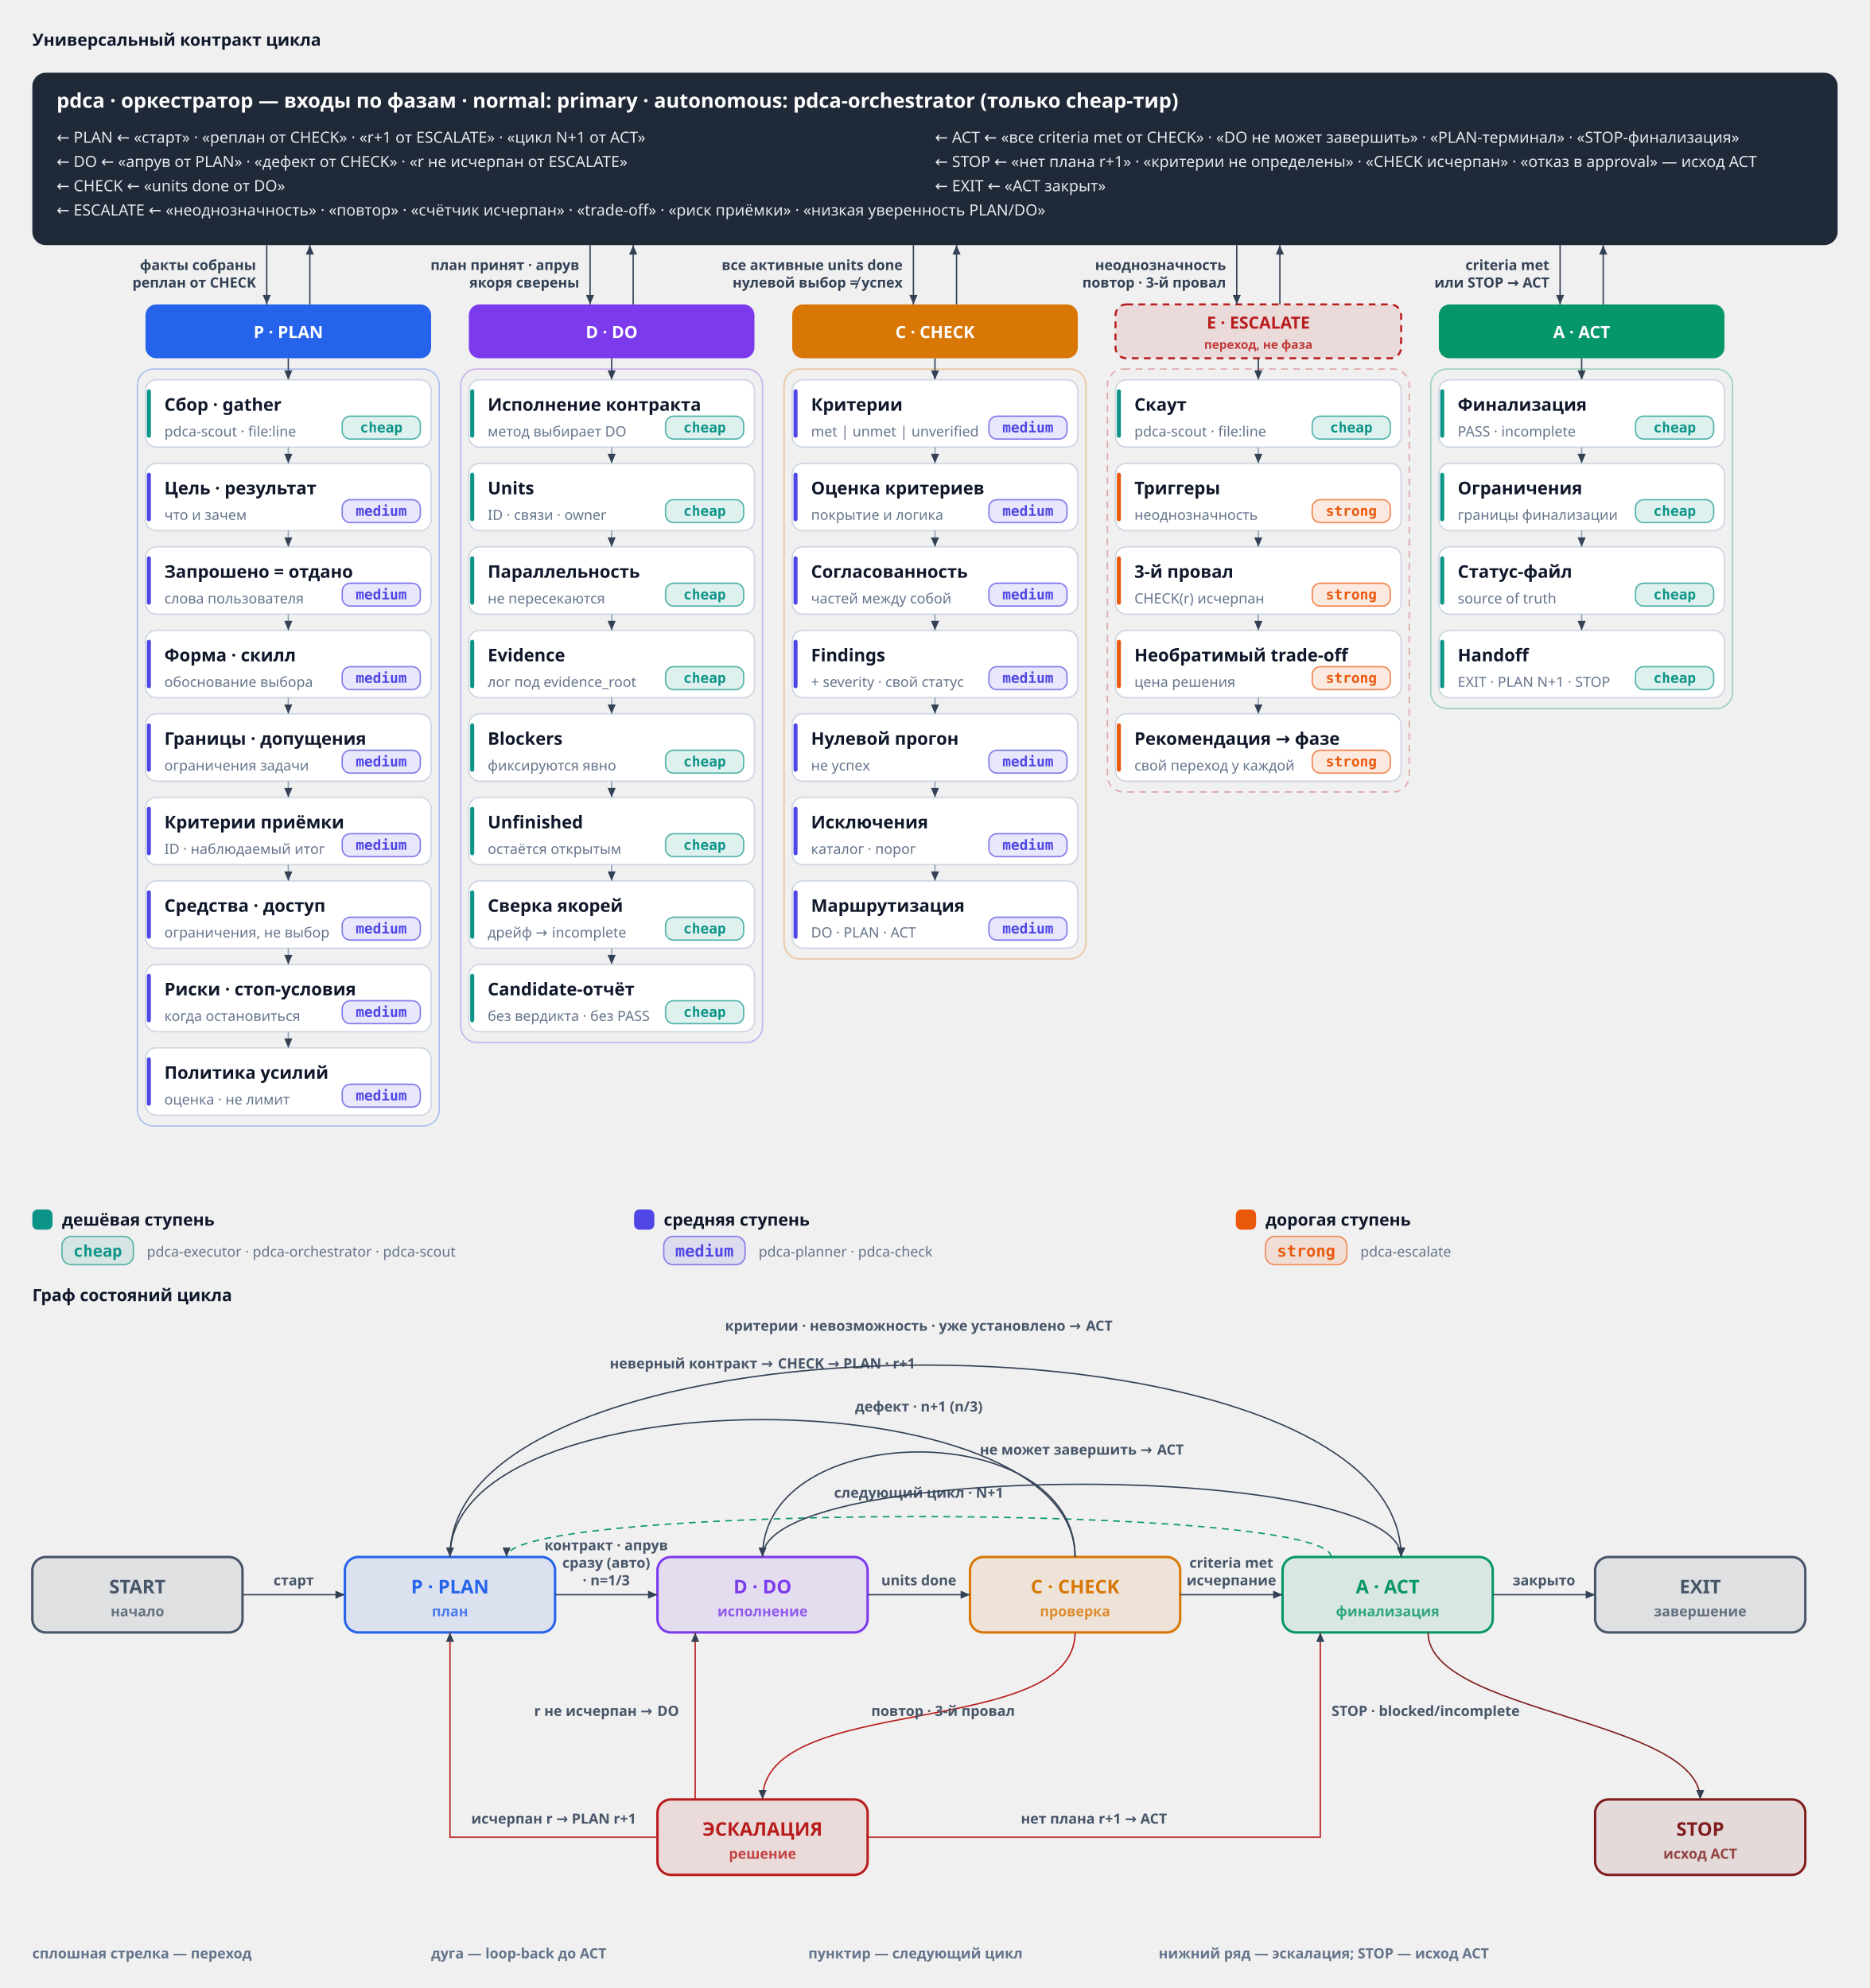
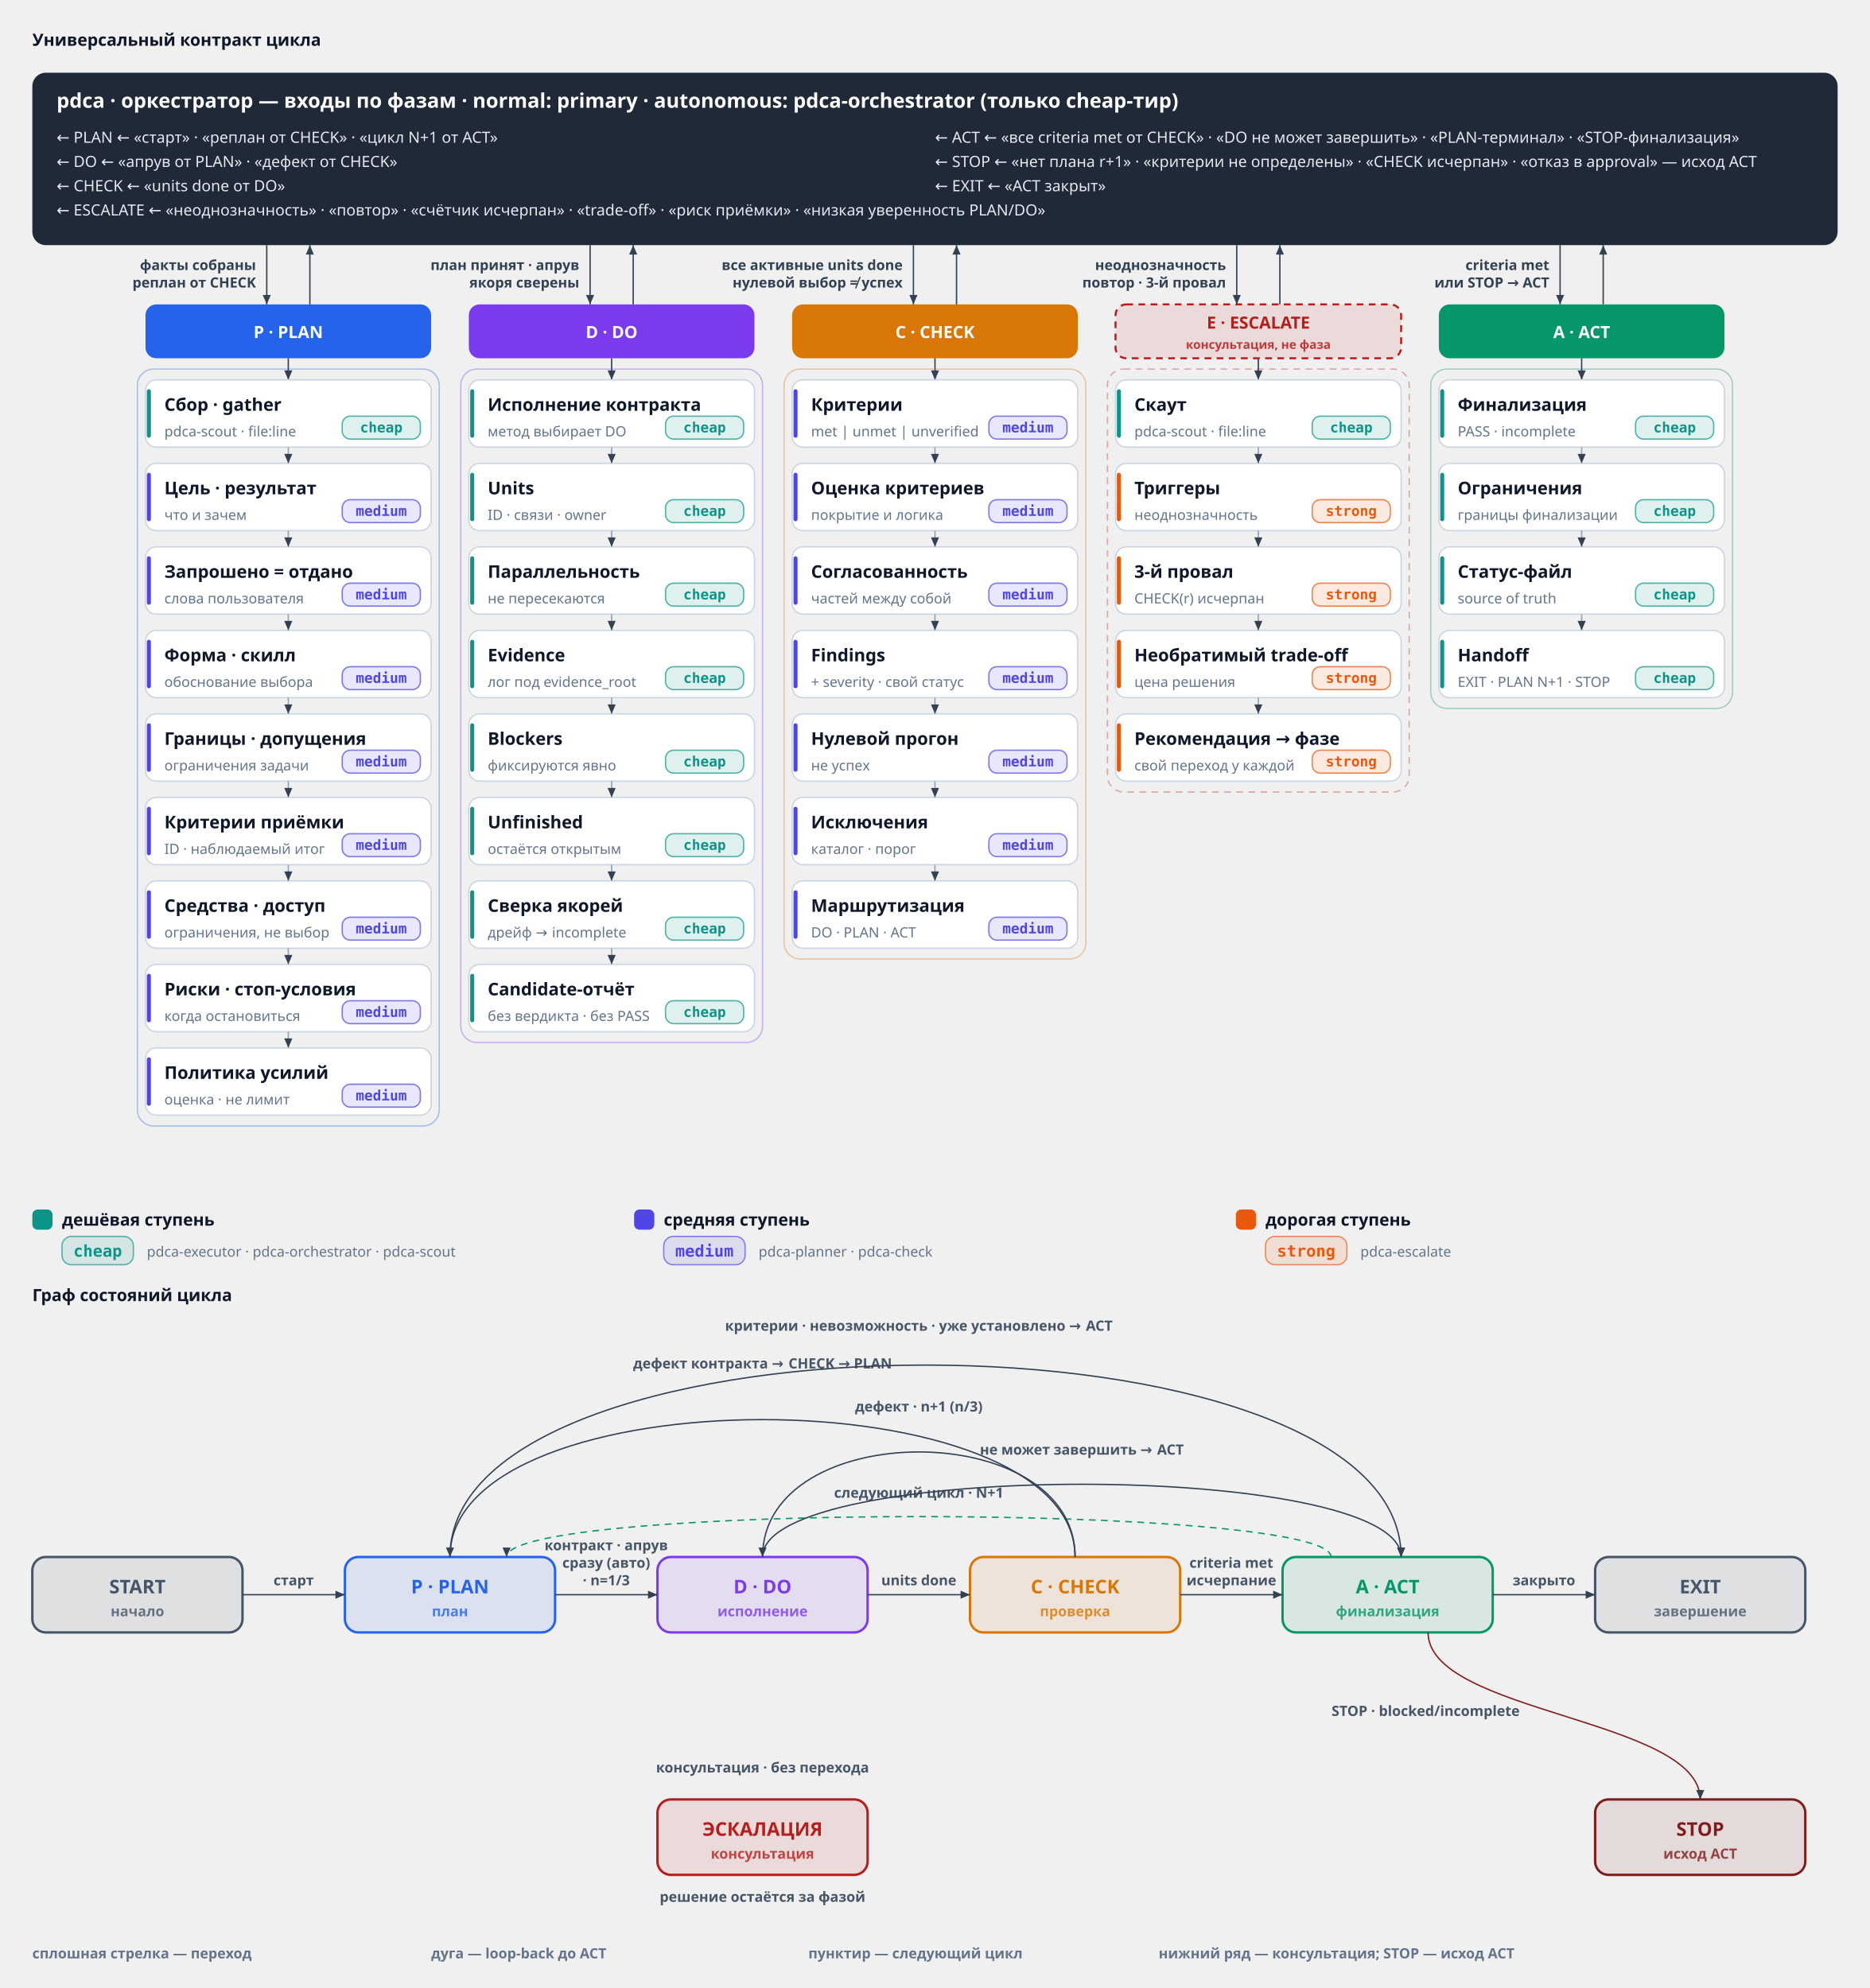
<svg xmlns="http://www.w3.org/2000/svg" viewBox="0 0 1388 1476" width="1388" height="1476" font-family="Segoe UI, system-ui, sans-serif" role="img">
  <defs>
    <marker id="arrow" markerWidth="9" markerHeight="9" refX="7" refY="3" orient="auto">
      <path d="M0,0 L7,3 L0,6 Z" fill="#334155" />
    </marker>
  </defs>
  <style>
.t{font-size:13px;font-weight:600;fill:#0f172a}
.s{font-size:10.5px;fill:#64748b}
.h{font-size:12.5px;font-weight:700;fill:#ffffff}
.h2{font-size:12.5px;font-weight:700}
.h3{font-size:9px;font-weight:600}
.g{font-size:10.5px;font-weight:600}
.band{fill:#1f2937}
.bt{fill:#ffffff;font-size:15px;font-weight:700}
.ol{fill:#e6e9ef;font-size:11.5px}
.lt{font-size:12.5px;font-weight:700;fill:#0f172a}
.ls{font-size:10.5px;fill:#64748b}
.lm{font-family:ui-monospace,Consolas,Menlo,monospace;font-size:12px;font-weight:700}
.bm{font-family:ui-monospace,Consolas,Menlo,monospace;font-size:10.5px;font-weight:700}
.st{font-size:14px;font-weight:700}
.ss{font-size:10.5px;font-weight:600}
</style>
  <text x="24" y="34" class="lt">Универсальный контракт цикла</text>
  <rect x="24" y="54" width="1340" height="128" rx="10" class="band" />
  <text x="42" y="80" class="bt">pdca · оркестратор — входы по фазам · normal: primary · autonomous: pdca-orchestrator (только cheap-тир)</text>
-   <text x="42" y="106" class="ol">← PLAN ← «старт» · «реплан от CHECK» · «r+1 от ESCALATE» · «цикл N+1 от ACT»</text>
-   <text x="42" y="124" class="ol">← DO ← «апрув от PLAN» · «дефект от CHECK» · «r не исчерпан от ESCALATE»</text>
+   <text x="42" y="106" class="ol">← PLAN ← «старт» · «реплан от CHECK» · «цикл N+1 от ACT»</text>
+   <text x="42" y="124" class="ol">← DO ← «апрув от PLAN» · «дефект от CHECK»</text>
  <text x="42" y="142" class="ol">← CHECK ← «units done от DO»</text>
  <text x="42" y="160" class="ol">← ESCALATE ← «неоднозначность» · «повтор» · «счётчик исчерпан» · «trade-off» · «риск приёмки» · «низкая уверенность PLAN/DO»</text>
  <text x="694.0" y="106" class="ol">← ACT ← «все criteria met от CHECK» · «DO не может завершить» · «PLAN-терминал» · «STOP-финализация»</text>
  <text x="694.0" y="124" class="ol">← STOP ← «нет плана r+1» · «критерии не определены» · «CHECK исчерпан» · «отказ в approval» — исход ACT</text>
  <text x="694.0" y="142" class="ol">← EXIT ← «ACT закрыт»</text>
  <rect x="108.0" y="226" width="212" height="40" rx="8" fill="#2563eb" />
  <text x="214.0" y="251.0" class="h" fill="#ffffff" text-anchor="middle">P · PLAN</text>
  <polyline points="214.0,266 214.0,282" fill="none" stroke="#334155" marker-end="url(#arrow)" />
  <rect x="108.0" y="282" width="212" height="50" rx="8" fill="#ffffff" stroke="#cbd5e1" stroke-width="1" />
  <rect x="109.0" y="289" width="3" height="36" rx="1.5" fill="#0d9488" />
  <rect x="254.0" y="309" width="58" height="17" rx="6" fill="#0d9488" fill-opacity="0.13" stroke="#0d9488" stroke-opacity="0.7" />
  <text x="283.0" y="321.0" class="bm" fill="#0d9488" text-anchor="middle">cheap</text>
  <text x="122.0" y="305" class="t">Сбор · gather</text>
  <text x="122.0" y="324" class="s">pdca-scout · file:line</text>
  <rect x="108.0" y="344" width="212" height="50" rx="8" fill="#ffffff" stroke="#cbd5e1" stroke-width="1" />
  <rect x="109.0" y="351" width="3" height="36" rx="1.5" fill="#4f46e5" />
  <rect x="254.0" y="371" width="58" height="17" rx="6" fill="#4f46e5" fill-opacity="0.13" stroke="#4f46e5" stroke-opacity="0.7" />
  <text x="283.0" y="383.0" class="bm" fill="#4f46e5" text-anchor="middle">medium</text>
  <text x="122.0" y="367" class="t">Цель · результат</text>
  <text x="122.0" y="386" class="s">что и зачем</text>
  <rect x="108.0" y="406" width="212" height="50" rx="8" fill="#ffffff" stroke="#cbd5e1" stroke-width="1" />
  <rect x="109.0" y="413" width="3" height="36" rx="1.5" fill="#4f46e5" />
  <rect x="254.0" y="433" width="58" height="17" rx="6" fill="#4f46e5" fill-opacity="0.13" stroke="#4f46e5" stroke-opacity="0.7" />
  <text x="283.0" y="445.0" class="bm" fill="#4f46e5" text-anchor="middle">medium</text>
  <text x="122.0" y="429" class="t">Запрошено = отдано</text>
  <text x="122.0" y="448" class="s">слова пользователя</text>
  <rect x="108.0" y="468" width="212" height="50" rx="8" fill="#ffffff" stroke="#cbd5e1" stroke-width="1" />
  <rect x="109.0" y="475" width="3" height="36" rx="1.5" fill="#4f46e5" />
  <rect x="254.0" y="495" width="58" height="17" rx="6" fill="#4f46e5" fill-opacity="0.13" stroke="#4f46e5" stroke-opacity="0.7" />
  <text x="283.0" y="507.0" class="bm" fill="#4f46e5" text-anchor="middle">medium</text>
  <text x="122.0" y="491" class="t">Форма · скилл</text>
  <text x="122.0" y="510" class="s">обоснование выбора</text>
  <rect x="108.0" y="530" width="212" height="50" rx="8" fill="#ffffff" stroke="#cbd5e1" stroke-width="1" />
  <rect x="109.0" y="537" width="3" height="36" rx="1.5" fill="#4f46e5" />
  <rect x="254.0" y="557" width="58" height="17" rx="6" fill="#4f46e5" fill-opacity="0.13" stroke="#4f46e5" stroke-opacity="0.7" />
  <text x="283.0" y="569.0" class="bm" fill="#4f46e5" text-anchor="middle">medium</text>
  <text x="122.0" y="553" class="t">Границы · допущения</text>
  <text x="122.0" y="572" class="s">ограничения задачи</text>
  <rect x="108.0" y="592" width="212" height="50" rx="8" fill="#ffffff" stroke="#cbd5e1" stroke-width="1" />
  <rect x="109.0" y="599" width="3" height="36" rx="1.5" fill="#4f46e5" />
  <rect x="254.0" y="619" width="58" height="17" rx="6" fill="#4f46e5" fill-opacity="0.13" stroke="#4f46e5" stroke-opacity="0.7" />
  <text x="283.0" y="631.0" class="bm" fill="#4f46e5" text-anchor="middle">medium</text>
  <text x="122.0" y="615" class="t">Критерии приёмки</text>
  <text x="122.0" y="634" class="s">ID · наблюдаемый итог</text>
  <rect x="108.0" y="654" width="212" height="50" rx="8" fill="#ffffff" stroke="#cbd5e1" stroke-width="1" />
  <rect x="109.0" y="661" width="3" height="36" rx="1.5" fill="#4f46e5" />
  <rect x="254.0" y="681" width="58" height="17" rx="6" fill="#4f46e5" fill-opacity="0.13" stroke="#4f46e5" stroke-opacity="0.7" />
  <text x="283.0" y="693.0" class="bm" fill="#4f46e5" text-anchor="middle">medium</text>
  <text x="122.0" y="677" class="t">Средства · доступ</text>
  <text x="122.0" y="696" class="s">ограничения, не выбор</text>
  <rect x="108.0" y="716" width="212" height="50" rx="8" fill="#ffffff" stroke="#cbd5e1" stroke-width="1" />
  <rect x="109.0" y="723" width="3" height="36" rx="1.5" fill="#4f46e5" />
  <rect x="254.0" y="743" width="58" height="17" rx="6" fill="#4f46e5" fill-opacity="0.13" stroke="#4f46e5" stroke-opacity="0.7" />
  <text x="283.0" y="755.0" class="bm" fill="#4f46e5" text-anchor="middle">medium</text>
  <text x="122.0" y="739" class="t">Риски · стоп-условия</text>
  <text x="122.0" y="758" class="s">когда остановиться</text>
  <rect x="108.0" y="778" width="212" height="50" rx="8" fill="#ffffff" stroke="#cbd5e1" stroke-width="1" />
  <rect x="109.0" y="785" width="3" height="36" rx="1.5" fill="#4f46e5" />
  <rect x="254.0" y="805" width="58" height="17" rx="6" fill="#4f46e5" fill-opacity="0.13" stroke="#4f46e5" stroke-opacity="0.7" />
  <text x="283.0" y="817.0" class="bm" fill="#4f46e5" text-anchor="middle">medium</text>
  <text x="122.0" y="801" class="t">Политика усилий</text>
  <text x="122.0" y="820" class="s">оценка · не лимит</text>
  <polyline points="214.0,332 214.0,344" fill="none" stroke="#94a3b8" marker-end="url(#arrow)" />
  <polyline points="214.0,394 214.0,406" fill="none" stroke="#94a3b8" marker-end="url(#arrow)" />
  <polyline points="214.0,456 214.0,468" fill="none" stroke="#94a3b8" marker-end="url(#arrow)" />
  <polyline points="214.0,518 214.0,530" fill="none" stroke="#94a3b8" marker-end="url(#arrow)" />
  <polyline points="214.0,580 214.0,592" fill="none" stroke="#94a3b8" marker-end="url(#arrow)" />
  <polyline points="214.0,642 214.0,654" fill="none" stroke="#94a3b8" marker-end="url(#arrow)" />
  <polyline points="214.0,704 214.0,716" fill="none" stroke="#94a3b8" marker-end="url(#arrow)" />
  <polyline points="214.0,766 214.0,778" fill="none" stroke="#94a3b8" marker-end="url(#arrow)" />
  <rect x="102.0" y="274" width="224" height="562" rx="12" fill="none" stroke="#2563eb" stroke-opacity="0.35" stroke-width="1" />
  <rect x="348.0" y="226" width="212" height="40" rx="8" fill="#7c3aed" />
  <text x="454.0" y="251.0" class="h" fill="#ffffff" text-anchor="middle">D · DO</text>
  <polyline points="454.0,266 454.0,282" fill="none" stroke="#334155" marker-end="url(#arrow)" />
  <rect x="348.0" y="282" width="212" height="50" rx="8" fill="#ffffff" stroke="#cbd5e1" stroke-width="1" />
  <rect x="349.0" y="289" width="3" height="36" rx="1.5" fill="#0d9488" />
  <rect x="494.0" y="309" width="58" height="17" rx="6" fill="#0d9488" fill-opacity="0.13" stroke="#0d9488" stroke-opacity="0.7" />
  <text x="523.0" y="321.0" class="bm" fill="#0d9488" text-anchor="middle">cheap</text>
  <text x="362.0" y="305" class="t">Исполнение контракта</text>
  <text x="362.0" y="324" class="s">метод выбирает DO</text>
  <rect x="348.0" y="344" width="212" height="50" rx="8" fill="#ffffff" stroke="#cbd5e1" stroke-width="1" />
  <rect x="349.0" y="351" width="3" height="36" rx="1.5" fill="#0d9488" />
  <rect x="494.0" y="371" width="58" height="17" rx="6" fill="#0d9488" fill-opacity="0.13" stroke="#0d9488" stroke-opacity="0.7" />
  <text x="523.0" y="383.0" class="bm" fill="#0d9488" text-anchor="middle">cheap</text>
  <text x="362.0" y="367" class="t">Units</text>
  <text x="362.0" y="386" class="s">ID · связи · owner</text>
  <rect x="348.0" y="406" width="212" height="50" rx="8" fill="#ffffff" stroke="#cbd5e1" stroke-width="1" />
  <rect x="349.0" y="413" width="3" height="36" rx="1.5" fill="#0d9488" />
  <rect x="494.0" y="433" width="58" height="17" rx="6" fill="#0d9488" fill-opacity="0.13" stroke="#0d9488" stroke-opacity="0.7" />
  <text x="523.0" y="445.0" class="bm" fill="#0d9488" text-anchor="middle">cheap</text>
  <text x="362.0" y="429" class="t">Параллельность</text>
  <text x="362.0" y="448" class="s">не пересекаются</text>
  <rect x="348.0" y="468" width="212" height="50" rx="8" fill="#ffffff" stroke="#cbd5e1" stroke-width="1" />
  <rect x="349.0" y="475" width="3" height="36" rx="1.5" fill="#0d9488" />
  <rect x="494.0" y="495" width="58" height="17" rx="6" fill="#0d9488" fill-opacity="0.13" stroke="#0d9488" stroke-opacity="0.7" />
  <text x="523.0" y="507.0" class="bm" fill="#0d9488" text-anchor="middle">cheap</text>
  <text x="362.0" y="491" class="t">Evidence</text>
  <text x="362.0" y="510" class="s">лог под evidence_root</text>
  <rect x="348.0" y="530" width="212" height="50" rx="8" fill="#ffffff" stroke="#cbd5e1" stroke-width="1" />
  <rect x="349.0" y="537" width="3" height="36" rx="1.5" fill="#0d9488" />
  <rect x="494.0" y="557" width="58" height="17" rx="6" fill="#0d9488" fill-opacity="0.13" stroke="#0d9488" stroke-opacity="0.7" />
  <text x="523.0" y="569.0" class="bm" fill="#0d9488" text-anchor="middle">cheap</text>
  <text x="362.0" y="553" class="t">Blockers</text>
  <text x="362.0" y="572" class="s">фиксируются явно</text>
  <rect x="348.0" y="592" width="212" height="50" rx="8" fill="#ffffff" stroke="#cbd5e1" stroke-width="1" />
  <rect x="349.0" y="599" width="3" height="36" rx="1.5" fill="#0d9488" />
  <rect x="494.0" y="619" width="58" height="17" rx="6" fill="#0d9488" fill-opacity="0.13" stroke="#0d9488" stroke-opacity="0.7" />
  <text x="523.0" y="631.0" class="bm" fill="#0d9488" text-anchor="middle">cheap</text>
  <text x="362.0" y="615" class="t">Unfinished</text>
  <text x="362.0" y="634" class="s">остаётся открытым</text>
  <rect x="348.0" y="654" width="212" height="50" rx="8" fill="#ffffff" stroke="#cbd5e1" stroke-width="1" />
  <rect x="349.0" y="661" width="3" height="36" rx="1.5" fill="#0d9488" />
  <rect x="494.0" y="681" width="58" height="17" rx="6" fill="#0d9488" fill-opacity="0.13" stroke="#0d9488" stroke-opacity="0.7" />
  <text x="523.0" y="693.0" class="bm" fill="#0d9488" text-anchor="middle">cheap</text>
  <text x="362.0" y="677" class="t">Сверка якорей</text>
  <text x="362.0" y="696" class="s">дрейф → incomplete</text>
  <rect x="348.0" y="716" width="212" height="50" rx="8" fill="#ffffff" stroke="#cbd5e1" stroke-width="1" />
  <rect x="349.0" y="723" width="3" height="36" rx="1.5" fill="#0d9488" />
  <rect x="494.0" y="743" width="58" height="17" rx="6" fill="#0d9488" fill-opacity="0.13" stroke="#0d9488" stroke-opacity="0.7" />
  <text x="523.0" y="755.0" class="bm" fill="#0d9488" text-anchor="middle">cheap</text>
  <text x="362.0" y="739" class="t">Candidate-отчёт</text>
  <text x="362.0" y="758" class="s">без вердикта · без PASS</text>
  <polyline points="454.0,332 454.0,344" fill="none" stroke="#94a3b8" marker-end="url(#arrow)" />
  <polyline points="454.0,394 454.0,406" fill="none" stroke="#94a3b8" marker-end="url(#arrow)" />
  <polyline points="454.0,456 454.0,468" fill="none" stroke="#94a3b8" marker-end="url(#arrow)" />
  <polyline points="454.0,518 454.0,530" fill="none" stroke="#94a3b8" marker-end="url(#arrow)" />
  <polyline points="454.0,580 454.0,592" fill="none" stroke="#94a3b8" marker-end="url(#arrow)" />
  <polyline points="454.0,642 454.0,654" fill="none" stroke="#94a3b8" marker-end="url(#arrow)" />
  <polyline points="454.0,704 454.0,716" fill="none" stroke="#94a3b8" marker-end="url(#arrow)" />
  <rect x="342.0" y="274" width="224" height="500" rx="12" fill="none" stroke="#7c3aed" stroke-opacity="0.35" stroke-width="1" />
  <rect x="588.0" y="226" width="212" height="40" rx="8" fill="#d97706" />
  <text x="694.0" y="251.0" class="h" fill="#ffffff" text-anchor="middle">C · CHECK</text>
  <polyline points="694.0,266 694.0,282" fill="none" stroke="#334155" marker-end="url(#arrow)" />
  <rect x="588.0" y="282" width="212" height="50" rx="8" fill="#ffffff" stroke="#cbd5e1" stroke-width="1" />
  <rect x="589.0" y="289" width="3" height="36" rx="1.5" fill="#4f46e5" />
  <rect x="734.0" y="309" width="58" height="17" rx="6" fill="#4f46e5" fill-opacity="0.13" stroke="#4f46e5" stroke-opacity="0.7" />
  <text x="763.0" y="321.0" class="bm" fill="#4f46e5" text-anchor="middle">medium</text>
  <text x="602.0" y="305" class="t">Критерии</text>
  <text x="602.0" y="324" class="s">met | unmet | unverified</text>
  <rect x="588.0" y="344" width="212" height="50" rx="8" fill="#ffffff" stroke="#cbd5e1" stroke-width="1" />
  <rect x="589.0" y="351" width="3" height="36" rx="1.5" fill="#4f46e5" />
  <rect x="734.0" y="371" width="58" height="17" rx="6" fill="#4f46e5" fill-opacity="0.13" stroke="#4f46e5" stroke-opacity="0.7" />
  <text x="763.0" y="383.0" class="bm" fill="#4f46e5" text-anchor="middle">medium</text>
  <text x="602.0" y="367" class="t">Оценка критериев</text>
  <text x="602.0" y="386" class="s">покрытие и логика</text>
  <rect x="588.0" y="406" width="212" height="50" rx="8" fill="#ffffff" stroke="#cbd5e1" stroke-width="1" />
  <rect x="589.0" y="413" width="3" height="36" rx="1.5" fill="#4f46e5" />
  <rect x="734.0" y="433" width="58" height="17" rx="6" fill="#4f46e5" fill-opacity="0.13" stroke="#4f46e5" stroke-opacity="0.7" />
  <text x="763.0" y="445.0" class="bm" fill="#4f46e5" text-anchor="middle">medium</text>
  <text x="602.0" y="429" class="t">Согласованность</text>
  <text x="602.0" y="448" class="s">частей между собой</text>
  <rect x="588.0" y="468" width="212" height="50" rx="8" fill="#ffffff" stroke="#cbd5e1" stroke-width="1" />
  <rect x="589.0" y="475" width="3" height="36" rx="1.5" fill="#4f46e5" />
  <rect x="734.0" y="495" width="58" height="17" rx="6" fill="#4f46e5" fill-opacity="0.13" stroke="#4f46e5" stroke-opacity="0.7" />
  <text x="763.0" y="507.0" class="bm" fill="#4f46e5" text-anchor="middle">medium</text>
  <text x="602.0" y="491" class="t">Findings</text>
  <text x="602.0" y="510" class="s">+ severity · свой статус</text>
  <rect x="588.0" y="530" width="212" height="50" rx="8" fill="#ffffff" stroke="#cbd5e1" stroke-width="1" />
  <rect x="589.0" y="537" width="3" height="36" rx="1.5" fill="#4f46e5" />
  <rect x="734.0" y="557" width="58" height="17" rx="6" fill="#4f46e5" fill-opacity="0.13" stroke="#4f46e5" stroke-opacity="0.7" />
  <text x="763.0" y="569.0" class="bm" fill="#4f46e5" text-anchor="middle">medium</text>
  <text x="602.0" y="553" class="t">Нулевой прогон</text>
  <text x="602.0" y="572" class="s">не успех</text>
  <rect x="588.0" y="592" width="212" height="50" rx="8" fill="#ffffff" stroke="#cbd5e1" stroke-width="1" />
  <rect x="589.0" y="599" width="3" height="36" rx="1.5" fill="#4f46e5" />
  <rect x="734.0" y="619" width="58" height="17" rx="6" fill="#4f46e5" fill-opacity="0.13" stroke="#4f46e5" stroke-opacity="0.7" />
  <text x="763.0" y="631.0" class="bm" fill="#4f46e5" text-anchor="middle">medium</text>
  <text x="602.0" y="615" class="t">Исключения</text>
  <text x="602.0" y="634" class="s">каталог · порог</text>
  <rect x="588.0" y="654" width="212" height="50" rx="8" fill="#ffffff" stroke="#cbd5e1" stroke-width="1" />
  <rect x="589.0" y="661" width="3" height="36" rx="1.5" fill="#4f46e5" />
  <rect x="734.0" y="681" width="58" height="17" rx="6" fill="#4f46e5" fill-opacity="0.13" stroke="#4f46e5" stroke-opacity="0.7" />
  <text x="763.0" y="693.0" class="bm" fill="#4f46e5" text-anchor="middle">medium</text>
  <text x="602.0" y="677" class="t">Маршрутизация</text>
  <text x="602.0" y="696" class="s">DO · PLAN · ACT</text>
  <polyline points="694.0,332 694.0,344" fill="none" stroke="#94a3b8" marker-end="url(#arrow)" />
  <polyline points="694.0,394 694.0,406" fill="none" stroke="#94a3b8" marker-end="url(#arrow)" />
  <polyline points="694.0,456 694.0,468" fill="none" stroke="#94a3b8" marker-end="url(#arrow)" />
  <polyline points="694.0,518 694.0,530" fill="none" stroke="#94a3b8" marker-end="url(#arrow)" />
  <polyline points="694.0,580 694.0,592" fill="none" stroke="#94a3b8" marker-end="url(#arrow)" />
  <polyline points="694.0,642 694.0,654" fill="none" stroke="#94a3b8" marker-end="url(#arrow)" />
  <rect x="582.0" y="274" width="224" height="438" rx="12" fill="none" stroke="#d97706" stroke-opacity="0.35" stroke-width="1" />
  <rect x="828.0" y="226" width="212" height="40" rx="8" fill="#b91c1c" fill-opacity="0.10" stroke="#b91c1c" stroke-width="1.5" stroke-dasharray="5,4" />
  <text x="934.0" y="244.0" class="h2" fill="#b91c1c" text-anchor="middle">E · ESCALATE</text>
-   <text x="934.0" y="259.0" class="h3" fill="#b91c1c" opacity="0.85" text-anchor="middle">переход, не фаза</text>
+   <text x="934.0" y="259.0" class="h3" fill="#b91c1c" opacity="0.85" text-anchor="middle">консультация, не фаза</text>
  <polyline points="934.0,266 934.0,282" fill="none" stroke="#334155" marker-end="url(#arrow)" />
  <rect x="828.0" y="282" width="212" height="50" rx="8" fill="#ffffff" stroke="#cbd5e1" stroke-width="1" />
  <rect x="829.0" y="289" width="3" height="36" rx="1.5" fill="#0d9488" />
  <rect x="974.0" y="309" width="58" height="17" rx="6" fill="#0d9488" fill-opacity="0.13" stroke="#0d9488" stroke-opacity="0.7" />
  <text x="1003.0" y="321.0" class="bm" fill="#0d9488" text-anchor="middle">cheap</text>
  <text x="842.0" y="305" class="t">Скаут</text>
  <text x="842.0" y="324" class="s">pdca-scout · file:line</text>
  <rect x="828.0" y="344" width="212" height="50" rx="8" fill="#ffffff" stroke="#cbd5e1" stroke-width="1" />
  <rect x="829.0" y="351" width="3" height="36" rx="1.5" fill="#ea580c" />
  <rect x="974.0" y="371" width="58" height="17" rx="6" fill="#ea580c" fill-opacity="0.13" stroke="#ea580c" stroke-opacity="0.7" />
  <text x="1003.0" y="383.0" class="bm" fill="#ea580c" text-anchor="middle">strong</text>
  <text x="842.0" y="367" class="t">Триггеры</text>
  <text x="842.0" y="386" class="s">неоднозначность</text>
  <rect x="828.0" y="406" width="212" height="50" rx="8" fill="#ffffff" stroke="#cbd5e1" stroke-width="1" />
  <rect x="829.0" y="413" width="3" height="36" rx="1.5" fill="#ea580c" />
  <rect x="974.0" y="433" width="58" height="17" rx="6" fill="#ea580c" fill-opacity="0.13" stroke="#ea580c" stroke-opacity="0.7" />
  <text x="1003.0" y="445.0" class="bm" fill="#ea580c" text-anchor="middle">strong</text>
  <text x="842.0" y="429" class="t">3-й провал</text>
  <text x="842.0" y="448" class="s">CHECK(r) исчерпан</text>
  <rect x="828.0" y="468" width="212" height="50" rx="8" fill="#ffffff" stroke="#cbd5e1" stroke-width="1" />
  <rect x="829.0" y="475" width="3" height="36" rx="1.5" fill="#ea580c" />
  <rect x="974.0" y="495" width="58" height="17" rx="6" fill="#ea580c" fill-opacity="0.13" stroke="#ea580c" stroke-opacity="0.7" />
  <text x="1003.0" y="507.0" class="bm" fill="#ea580c" text-anchor="middle">strong</text>
  <text x="842.0" y="491" class="t">Необратимый trade-off</text>
  <text x="842.0" y="510" class="s">цена решения</text>
  <rect x="828.0" y="530" width="212" height="50" rx="8" fill="#ffffff" stroke="#cbd5e1" stroke-width="1" />
  <rect x="829.0" y="537" width="3" height="36" rx="1.5" fill="#ea580c" />
  <rect x="974.0" y="557" width="58" height="17" rx="6" fill="#ea580c" fill-opacity="0.13" stroke="#ea580c" stroke-opacity="0.7" />
  <text x="1003.0" y="569.0" class="bm" fill="#ea580c" text-anchor="middle">strong</text>
  <text x="842.0" y="553" class="t">Рекомендация → фазе</text>
  <text x="842.0" y="572" class="s">свой переход у каждой</text>
  <polyline points="934.0,332 934.0,344" fill="none" stroke="#94a3b8" marker-end="url(#arrow)" />
  <polyline points="934.0,394 934.0,406" fill="none" stroke="#94a3b8" marker-end="url(#arrow)" />
  <polyline points="934.0,456 934.0,468" fill="none" stroke="#94a3b8" marker-end="url(#arrow)" />
  <polyline points="934.0,518 934.0,530" fill="none" stroke="#94a3b8" marker-end="url(#arrow)" />
  <rect x="822.0" y="274" width="224" height="314" rx="12" fill="none" stroke="#b91c1c" stroke-opacity="0.35" stroke-width="1" stroke-dasharray="5,4" />
  <rect x="1068.0" y="226" width="212" height="40" rx="8" fill="#059669" />
  <text x="1174.0" y="251.0" class="h" fill="#ffffff" text-anchor="middle">A · ACT</text>
  <polyline points="1174.0,266 1174.0,282" fill="none" stroke="#334155" marker-end="url(#arrow)" />
  <rect x="1068.0" y="282" width="212" height="50" rx="8" fill="#ffffff" stroke="#cbd5e1" stroke-width="1" />
  <rect x="1069.0" y="289" width="3" height="36" rx="1.5" fill="#0d9488" />
  <rect x="1214.0" y="309" width="58" height="17" rx="6" fill="#0d9488" fill-opacity="0.13" stroke="#0d9488" stroke-opacity="0.7" />
  <text x="1243.0" y="321.0" class="bm" fill="#0d9488" text-anchor="middle">cheap</text>
  <text x="1082.0" y="305" class="t">Финализация</text>
  <text x="1082.0" y="324" class="s">PASS · incomplete</text>
  <rect x="1068.0" y="344" width="212" height="50" rx="8" fill="#ffffff" stroke="#cbd5e1" stroke-width="1" />
  <rect x="1069.0" y="351" width="3" height="36" rx="1.5" fill="#0d9488" />
  <rect x="1214.0" y="371" width="58" height="17" rx="6" fill="#0d9488" fill-opacity="0.13" stroke="#0d9488" stroke-opacity="0.7" />
  <text x="1243.0" y="383.0" class="bm" fill="#0d9488" text-anchor="middle">cheap</text>
  <text x="1082.0" y="367" class="t">Ограничения</text>
  <text x="1082.0" y="386" class="s">границы финализации</text>
  <rect x="1068.0" y="406" width="212" height="50" rx="8" fill="#ffffff" stroke="#cbd5e1" stroke-width="1" />
  <rect x="1069.0" y="413" width="3" height="36" rx="1.5" fill="#0d9488" />
  <rect x="1214.0" y="433" width="58" height="17" rx="6" fill="#0d9488" fill-opacity="0.13" stroke="#0d9488" stroke-opacity="0.7" />
  <text x="1243.0" y="445.0" class="bm" fill="#0d9488" text-anchor="middle">cheap</text>
  <text x="1082.0" y="429" class="t">Статус-файл</text>
  <text x="1082.0" y="448" class="s">source of truth</text>
  <rect x="1068.0" y="468" width="212" height="50" rx="8" fill="#ffffff" stroke="#cbd5e1" stroke-width="1" />
  <rect x="1069.0" y="475" width="3" height="36" rx="1.5" fill="#0d9488" />
  <rect x="1214.0" y="495" width="58" height="17" rx="6" fill="#0d9488" fill-opacity="0.13" stroke="#0d9488" stroke-opacity="0.7" />
  <text x="1243.0" y="507.0" class="bm" fill="#0d9488" text-anchor="middle">cheap</text>
  <text x="1082.0" y="491" class="t">Handoff</text>
  <text x="1082.0" y="510" class="s">EXIT · PLAN N+1 · STOP</text>
  <polyline points="1174.0,332 1174.0,344" fill="none" stroke="#94a3b8" marker-end="url(#arrow)" />
  <polyline points="1174.0,394 1174.0,406" fill="none" stroke="#94a3b8" marker-end="url(#arrow)" />
  <polyline points="1174.0,456 1174.0,468" fill="none" stroke="#94a3b8" marker-end="url(#arrow)" />
  <rect x="1062.0" y="274" width="224" height="252" rx="12" fill="none" stroke="#059669" stroke-opacity="0.35" stroke-width="1" />
  <polyline points="198.0,182 198.0,226" fill="none" stroke="#334155" data-edge-id="dispatch_p" marker-end="url(#arrow)" />
  <text x="190.0" y="200.5" class="g" fill="#334155" text-anchor="end">факты собраны</text>
  <text x="190.0" y="213.5" class="g" fill="#334155" text-anchor="end">реплан от CHECK</text>
  <polyline points="230.0,226 230.0,182" fill="none" stroke="#334155" data-edge-id="return_p" marker-end="url(#arrow)" />
  <polyline points="438.0,182 438.0,226" fill="none" stroke="#334155" data-edge-id="dispatch_d" marker-end="url(#arrow)" />
  <text x="430.0" y="200.5" class="g" fill="#334155" text-anchor="end">план принят · апрув</text>
  <text x="430.0" y="213.5" class="g" fill="#334155" text-anchor="end">якоря сверены</text>
  <polyline points="470.0,226 470.0,182" fill="none" stroke="#334155" data-edge-id="return_d" marker-end="url(#arrow)" />
  <polyline points="678.0,182 678.0,226" fill="none" stroke="#334155" data-edge-id="dispatch_c" marker-end="url(#arrow)" />
  <text x="670.0" y="200.5" class="g" fill="#334155" text-anchor="end">все активные units done</text>
  <text x="670.0" y="213.5" class="g" fill="#334155" text-anchor="end">нулевой выбор ≠ успех</text>
  <polyline points="710.0,226 710.0,182" fill="none" stroke="#334155" data-edge-id="return_c" marker-end="url(#arrow)" />
  <polyline points="918.0,182 918.0,226" fill="none" stroke="#334155" data-edge-id="dispatch_e" marker-end="url(#arrow)" />
  <text x="910.0" y="200.5" class="g" fill="#334155" text-anchor="end">неоднозначность</text>
  <text x="910.0" y="213.5" class="g" fill="#334155" text-anchor="end">повтор · 3-й провал</text>
  <polyline points="950.0,226 950.0,182" fill="none" stroke="#334155" data-edge-id="return_e" marker-end="url(#arrow)" />
  <polyline points="1158.0,182 1158.0,226" fill="none" stroke="#334155" data-edge-id="dispatch_a" marker-end="url(#arrow)" />
  <text x="1150.0" y="200.5" class="g" fill="#334155" text-anchor="end">criteria met</text>
  <text x="1150.0" y="213.5" class="g" fill="#334155" text-anchor="end">или STOP → ACT</text>
  <polyline points="1190.0,226 1190.0,182" fill="none" stroke="#334155" data-edge-id="return_a" marker-end="url(#arrow)" />
  <rect x="24.0" y="898" width="15" height="15" rx="4" fill="#0d9488" />
  <text x="46.0" y="910" class="lt">дешёвая ступень</text>
  <rect x="46.0" y="918" width="53.0" height="21" rx="7" fill="#0d9488" fill-opacity="0.12" stroke="#0d9488" stroke-opacity="0.65" />
  <text x="72.5" y="933" class="lm" fill="#0d9488" text-anchor="middle">cheap</text>
  <text x="109.0" y="933" class="ls">pdca-executor · pdca-orchestrator · pdca-scout</text>
  <rect x="470.667" y="898" width="15" height="15" rx="4" fill="#4f46e5" />
  <text x="492.667" y="910" class="lt">средняя ступень</text>
  <rect x="492.667" y="918" width="60.4" height="21" rx="7" fill="#4f46e5" fill-opacity="0.12" stroke="#4f46e5" stroke-opacity="0.65" />
  <text x="522.867" y="933" class="lm" fill="#4f46e5" text-anchor="middle">medium</text>
  <text x="563.067" y="933" class="ls">pdca-planner · pdca-check</text>
  <rect x="917.333" y="898" width="15" height="15" rx="4" fill="#ea580c" />
  <text x="939.333" y="910" class="lt">дорогая ступень</text>
  <rect x="939.333" y="918" width="60.4" height="21" rx="7" fill="#ea580c" fill-opacity="0.12" stroke="#ea580c" stroke-opacity="0.65" />
  <text x="969.533" y="933" class="lm" fill="#ea580c" text-anchor="middle">strong</text>
  <text x="1009.733" y="933" class="ls">pdca-escalate</text>
  <text x="24" y="966" class="lt">Граф состояний цикла</text>
  <rect x="24" y="1156" width="156" height="56" rx="10" fill="#475569" fill-opacity="0.10" stroke="#475569" stroke-width="1.8" data-node-id="START" />
  <text x="102.0" y="1183.0" class="st" fill="#475569" text-anchor="middle">START</text>
  <text x="102.0" y="1200.0" class="ss" fill="#475569" text-anchor="middle" opacity="0.8">начало</text>
  <rect x="256" y="1156" width="156" height="56" rx="10" fill="#2563eb" fill-opacity="0.10" stroke="#2563eb" stroke-width="1.8" data-node-id="PLAN" />
  <text x="334.0" y="1183.0" class="st" fill="#2563eb" text-anchor="middle">P · PLAN</text>
  <text x="334.0" y="1200.0" class="ss" fill="#2563eb" text-anchor="middle" opacity="0.8">план</text>
  <rect x="488" y="1156" width="156" height="56" rx="10" fill="#7c3aed" fill-opacity="0.10" stroke="#7c3aed" stroke-width="1.8" data-node-id="DO" />
  <text x="566.0" y="1183.0" class="st" fill="#7c3aed" text-anchor="middle">D · DO</text>
  <text x="566.0" y="1200.0" class="ss" fill="#7c3aed" text-anchor="middle" opacity="0.8">исполнение</text>
  <rect x="720" y="1156" width="156" height="56" rx="10" fill="#d97706" fill-opacity="0.10" stroke="#d97706" stroke-width="1.8" data-node-id="CHECK" />
  <text x="798.0" y="1183.0" class="st" fill="#d97706" text-anchor="middle">C · CHECK</text>
  <text x="798.0" y="1200.0" class="ss" fill="#d97706" text-anchor="middle" opacity="0.8">проверка</text>
  <rect x="952" y="1156" width="156" height="56" rx="10" fill="#059669" fill-opacity="0.10" stroke="#059669" stroke-width="1.8" data-node-id="ACT" />
  <text x="1030.0" y="1183.0" class="st" fill="#059669" text-anchor="middle">A · ACT</text>
  <text x="1030.0" y="1200.0" class="ss" fill="#059669" text-anchor="middle" opacity="0.8">финализация</text>
  <rect x="1184" y="1156" width="156" height="56" rx="10" fill="#475569" fill-opacity="0.10" stroke="#475569" stroke-width="1.8" data-node-id="EXIT" />
  <text x="1262.0" y="1183.0" class="st" fill="#475569" text-anchor="middle">EXIT</text>
  <text x="1262.0" y="1200.0" class="ss" fill="#475569" text-anchor="middle" opacity="0.8">завершение</text>
  <polyline points="180,1184.0 256,1184.0" fill="none" stroke="#334155" data-edge-id="start_plan" marker-end="url(#arrow)" />
  <text x="218.0" y="1177.0" class="g" fill="#475569" text-anchor="middle">старт</text>
  <polyline points="412,1184.0 488,1184.0" fill="none" stroke="#334155" data-edge-id="plan_do" marker-end="url(#arrow)" />
  <text x="450.0" y="1151.0" class="g" fill="#475569" text-anchor="middle">контракт · апрув</text>
  <text x="450.0" y="1164.0" class="g" fill="#475569" text-anchor="middle">сразу (авто)</text>
  <text x="450.0" y="1177.0" class="g" fill="#475569" text-anchor="middle">· n=1/3</text>
  <polyline points="644,1184.0 720,1184.0" fill="none" stroke="#334155" data-edge-id="do_check" marker-end="url(#arrow)" />
  <text x="682.0" y="1177.0" class="g" fill="#475569" text-anchor="middle">units done</text>
  <polyline points="876,1184.0 952,1184.0" fill="none" stroke="#334155" data-edge-id="check_act" marker-end="url(#arrow)" />
  <text x="914.0" y="1164.0" class="g" fill="#475569" text-anchor="middle">criteria met</text>
  <text x="914.0" y="1177.0" class="g" fill="#475569" text-anchor="middle">исчерпание</text>
  <polyline points="1108,1184.0 1184,1184.0" fill="none" stroke="#334155" data-edge-id="act_exit" marker-end="url(#arrow)" />
  <text x="1146.0" y="1177.0" class="g" fill="#475569" text-anchor="middle">закрыто</text>
  <path d="M988,1156 C988,1116 376,1116 376,1156" fill="none" stroke="#059669" stroke-dasharray="5,4" data-edge-id="act_plan" marker-end="url(#arrow)" />
  <text x="682" y="1112" class="g" fill="#475569" text-anchor="middle">следующий цикл · N+1</text>
  <path d="M566,1156 C566,1084 1040,1084 1040,1156" fill="none" stroke="#334155" data-edge-id="do_act_incomplete" marker-end="url(#arrow)" />
  <text x="803" y="1080" class="g" fill="#475569" text-anchor="middle">не может завершить → ACT</text>
  <path d="M798,1156 C798,1052 566,1052 566,1156" fill="none" stroke="#334155" data-edge-id="check_do_defect" marker-end="url(#arrow)" />
  <text x="682" y="1048" class="g" fill="#475569" text-anchor="middle">дефект · n+1 (n/3)</text>
  <path d="M798,1156 C798,1020 334,1020 334,1156" fill="none" stroke="#334155" data-edge-id="check_plan_replan" marker-end="url(#arrow)" />
-   <text x="566" y="1016" class="g" fill="#475569" text-anchor="middle">неверный контракт → CHECK → PLAN · r+1</text>
+   <text x="566" y="1016" class="g" fill="#475569" text-anchor="middle">дефект контракта → CHECK → PLAN</text>
  <path d="M334,1156 C334,966 1040,966 1040,1156" fill="none" stroke="#334155" data-edge-id="plan_act_terminal" marker-end="url(#arrow)" />
  <text x="682" y="988" class="g" fill="#475569" text-anchor="middle">критерии · невозможность · уже установлено → ACT</text>
-   <rect x="488" y="1336" width="156" height="56" rx="10" fill="#b91c1c" fill-opacity="0.10" stroke="#b91c1c" stroke-width="1.8" data-node-id="ESCALATE" />
+   <rect x="488" y="1336" width="156" height="56" rx="10" fill="#b91c1c" fill-opacity="0.10" stroke="#b91c1c" stroke-width="1.8" data-node-id="CONSULTATION" />
  <text x="566.0" y="1363.0" class="st" fill="#b91c1c" text-anchor="middle">ЭСКАЛАЦИЯ</text>
-   <text x="566.0" y="1380.0" class="ss" fill="#b91c1c" text-anchor="middle" opacity="0.8">решение</text>
+   <text x="566.0" y="1380.0" class="ss" fill="#b91c1c" text-anchor="middle" opacity="0.8">консультация</text>
  <rect x="1184" y="1336" width="156" height="56" rx="10" fill="#7f1d1d" fill-opacity="0.10" stroke="#7f1d1d" stroke-width="1.8" data-node-id="STOP" />
  <text x="1262.0" y="1363.0" class="st" fill="#7f1d1d" text-anchor="middle">STOP</text>
  <text x="1262.0" y="1380.0" class="ss" fill="#7f1d1d" text-anchor="middle" opacity="0.8">исход ACT</text>
-   <path d="M798,1212 C798,1292 566,1256 566,1336" fill="none" stroke="#b91c1c" data-edge-id="check_escalate" marker-end="url(#arrow)" />
-   <text x="700" y="1274.0" class="g" fill="#475569" text-anchor="middle">повтор · 3-й провал</text>
-   <polyline points="516,1336 516,1212" fill="none" stroke="#b91c1c" data-edge-id="escalate_do" marker-end="url(#arrow)" />
-   <text x="504" y="1274.0" class="g" fill="#475569" text-anchor="end">r не исчерпан → DO</text>
-   <polyline points="488,1364.0 334,1364.0 334,1212" fill="none" stroke="#b91c1c" data-edge-id="escalate_plan" marker-end="url(#arrow)" />
-   <text x="411" y="1354.0" class="g" fill="#475569" text-anchor="middle">исчерпан r → PLAN r+1</text>
-   <polyline points="644,1364.0 980,1364.0 980,1212" fill="none" stroke="#b91c1c" data-edge-id="escalate_act" marker-end="url(#arrow)" />
-   <text x="812" y="1354.0" class="g" fill="#475569" text-anchor="middle">нет плана r+1 → ACT</text>
+   <text x="566" y="1316" class="g" fill="#475569" text-anchor="middle">консультация · без перехода</text>
+   <text x="566" y="1412" class="g" fill="#475569" text-anchor="middle">решение остаётся за фазой</text>
  <path d="M1060,1212 C1060,1272 1262,1276 1262,1336" fill="none" stroke="#7f1d1d" data-edge-id="act_stop" marker-end="url(#arrow)" />
  <text x="1128" y="1274.0" class="g" fill="#475569" text-anchor="end">STOP · blocked/incomplete</text>
  <text x="24" y="1454" class="g" fill="#64748b" text-anchor="start">сплошная стрелка — переход</text>
  <text x="320" y="1454" class="g" fill="#64748b" text-anchor="start">дуга — loop-back до ACT</text>
  <text x="600" y="1454" class="g" fill="#64748b" text-anchor="start">пунктир — следующий цикл</text>
-   <text x="860" y="1454" class="g" fill="#64748b" text-anchor="start">нижний ряд — эскалация; STOP — исход ACT</text>
+   <text x="860" y="1454" class="g" fill="#64748b" text-anchor="start">нижний ряд — консультация; STOP — исход ACT</text>
</svg>
